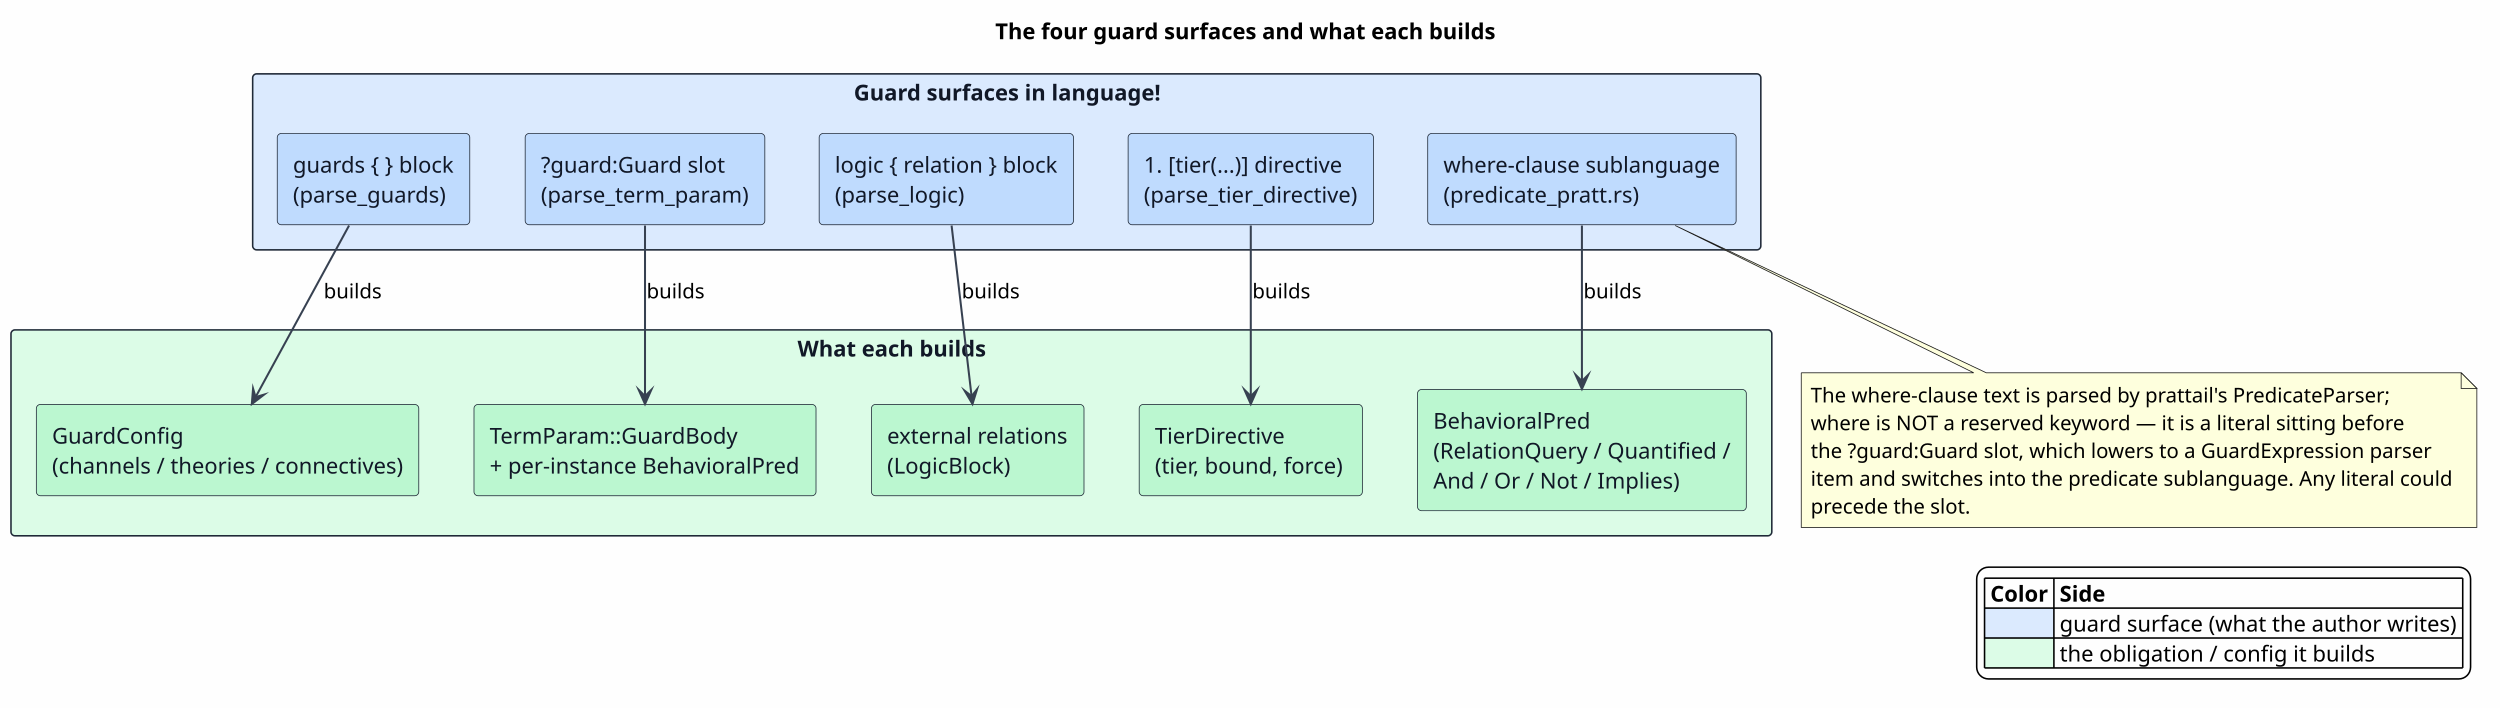
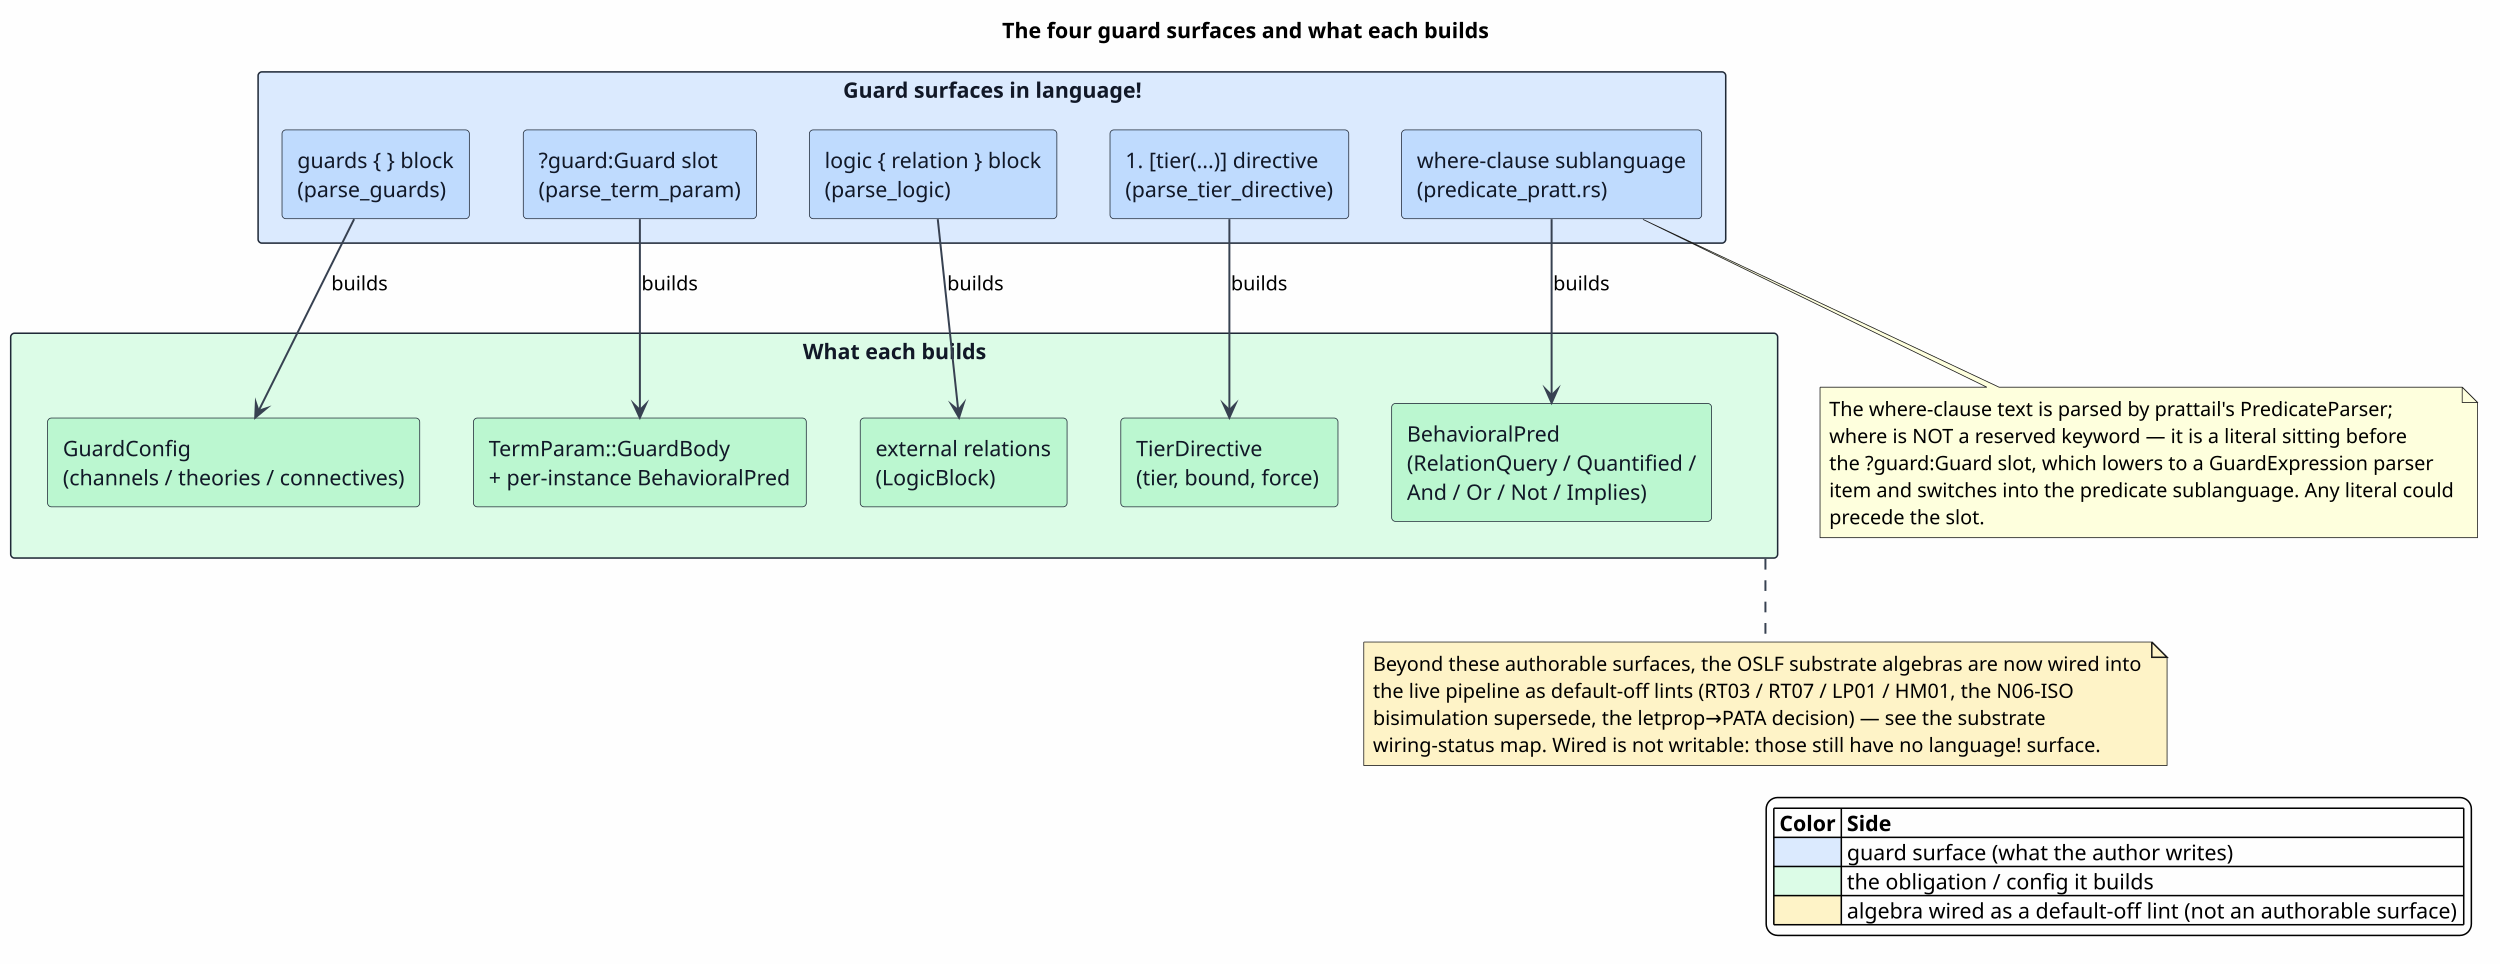
- <svg xmlns="http://www.w3.org/2000/svg" contentStyleType="text/css" data-diagram-type="DESCRIPTION" height="451px" preserveAspectRatio="none" style="width:1593px;height:451px;background:#FEFEFE;" version="1.1" viewBox="0 0 1593 451" width="1593px" zoomAndPan="magnify">
+ <svg xmlns="http://www.w3.org/2000/svg" contentStyleType="text/css" data-diagram-type="DESCRIPTION" height="631px" preserveAspectRatio="none" style="width:1637px;height:631px;background:#FEFEFE;" version="1.1" viewBox="0 0 1637 631" width="1637px" zoomAndPan="magnify">
  <defs />
  <g>
-     <rect fill="#FEFEFE" height="451" style="stroke:none;stroke-width:1;" width="1593" x="0" y="0" />
+     <rect fill="#FEFEFE" height="631" style="stroke:none;stroke-width:1;" width="1637" x="0" y="0" />
    <g class="title" data-source-line="1">
-       <text fill="#000000" font-family="sans-serif" font-size="14" font-weight="700" lengthAdjust="spacing" textLength="317.911" x="634.168" y="24.966">The four guard surfaces and what each builds</text>
+       <text fill="#000000" font-family="sans-serif" font-size="14" font-weight="700" lengthAdjust="spacing" textLength="317.911" x="656.168" y="24.966">The four guard surfaces and what each builds</text>
    </g>
    <g class="cluster" data-qualified-name="Surf" data-source-line="18" id="ent0001">
-       <rect fill="#DBEAFE" height="112.14" rx="2.5" ry="2.5" style="stroke:#1F2937;stroke-width:1;" width="961" x="161" y="47.068" />
-       <text fill="#111827" font-family="sans-serif" font-size="14" font-weight="700" lengthAdjust="spacing" textLength="194.879" x="544.06" y="64.034">Guard surfaces in language!</text>
+       <rect fill="#DBEAFE" height="112.13" rx="2.5" ry="2.5" style="stroke:#1F2937;stroke-width:1;" width="961" x="169" y="47.068" />
+       <text fill="#111827" font-family="sans-serif" font-size="14" font-weight="700" lengthAdjust="spacing" textLength="194.879" x="552.06" y="64.034">Guard surfaces in language!</text>
    </g>
    <g class="cluster" data-qualified-name="Built" data-source-line="27" id="ent0007">
-       <rect fill="#DCFCE7" height="131.2" rx="2.5" ry="2.5" style="stroke:#1F2937;stroke-width:1;" width="1122" x="7" y="210.208" />
-       <text fill="#111827" font-family="sans-serif" font-size="14" font-weight="700" lengthAdjust="spacing" textLength="119.629" x="508.185" y="227.174">What each builds</text>
+       <rect fill="#DCFCE7" height="147.21" rx="2.5" ry="2.5" style="stroke:#1F2937;stroke-width:1;" width="1157" x="7" y="218.198" />
+       <text fill="#111827" font-family="sans-serif" font-size="14" font-weight="700" lengthAdjust="spacing" textLength="119.629" x="525.685" y="235.164">What each builds</text>
    </g>
    <g class="entity" data-qualified-name="Surf.G" data-source-line="19" id="ent0002">
-       <rect fill="#BFDBFE" height="58.136" rx="2.5" ry="2.5" style="stroke:#1F2937;stroke-width:0.5;" width="122.662" x="176.67" y="85.068" />
-       <text fill="#111827" font-family="sans-serif" font-size="14" lengthAdjust="spacing" textLength="102.662" x="186.67" y="110.034">guards { } block</text>
-       <text fill="#111827" font-family="sans-serif" font-size="14" lengthAdjust="spacing" textLength="97.678" x="186.67" y="129.102">(parse_guards)</text>
+       <rect fill="#BFDBFE" height="58.136" rx="2.5" ry="2.5" style="stroke:#1F2937;stroke-width:0.5;" width="122.662" x="184.67" y="85.068" />
+       <text fill="#111827" font-family="sans-serif" font-size="14" lengthAdjust="spacing" textLength="102.662" x="194.67" y="110.034">guards { } block</text>
+       <text fill="#111827" font-family="sans-serif" font-size="14" lengthAdjust="spacing" textLength="97.678" x="194.67" y="129.102">(parse_guards)</text>
    </g>
    <g class="entity" data-qualified-name="Surf.Slot" data-source-line="20" id="ent0003">
-       <rect fill="#BFDBFE" height="58.136" rx="2.5" ry="2.5" style="stroke:#1F2937;stroke-width:0.5;" width="152.691" x="334.65" y="85.068" />
-       <text fill="#111827" font-family="sans-serif" font-size="14" lengthAdjust="spacing" textLength="117.908" x="344.65" y="110.034">?guard:Guard slot</text>
-       <text fill="#111827" font-family="sans-serif" font-size="14" lengthAdjust="spacing" textLength="132.691" x="344.65" y="129.102">(parse_term_param)</text>
+       <rect fill="#BFDBFE" height="58.136" rx="2.5" ry="2.5" style="stroke:#1F2937;stroke-width:0.5;" width="152.691" x="342.65" y="85.068" />
+       <text fill="#111827" font-family="sans-serif" font-size="14" lengthAdjust="spacing" textLength="117.908" x="352.65" y="110.034">?guard:Guard slot</text>
+       <text fill="#111827" font-family="sans-serif" font-size="14" lengthAdjust="spacing" textLength="132.691" x="352.65" y="129.102">(parse_term_param)</text>
    </g>
    <g class="entity" data-qualified-name="Surf.Where" data-source-line="21" id="ent0004">
-       <rect fill="#BFDBFE" height="58.136" rx="2.5" ry="2.5" style="stroke:#1F2937;stroke-width:0.5;" width="196.525" x="909.74" y="85.068" />
-       <text fill="#111827" font-family="sans-serif" font-size="14" lengthAdjust="spacing" textLength="176.525" x="919.74" y="110.034">where-clause sublanguage</text>
-       <text fill="#111827" font-family="sans-serif" font-size="14" lengthAdjust="spacing" textLength="125.243" x="919.74" y="129.102">(predicate_pratt.rs)</text>
+       <rect fill="#BFDBFE" height="58.136" rx="2.5" ry="2.5" style="stroke:#1F2937;stroke-width:0.5;" width="196.525" x="917.74" y="85.068" />
+       <text fill="#111827" font-family="sans-serif" font-size="14" lengthAdjust="spacing" textLength="176.525" x="927.74" y="110.034">where-clause sublanguage</text>
+       <text fill="#111827" font-family="sans-serif" font-size="14" lengthAdjust="spacing" textLength="125.243" x="927.74" y="129.102">(predicate_pratt.rs)</text>
    </g>
    <g class="entity" data-qualified-name="Surf.Logic" data-source-line="22" id="ent0005">
-       <rect fill="#BFDBFE" height="58.136" rx="2.5" ry="2.5" style="stroke:#1F2937;stroke-width:0.5;" width="162.043" x="521.98" y="85.068" />
-       <text fill="#111827" font-family="sans-serif" font-size="14" lengthAdjust="spacing" textLength="142.043" x="531.98" y="110.034">logic { relation } block</text>
-       <text fill="#111827" font-family="sans-serif" font-size="14" lengthAdjust="spacing" textLength="82.488" x="531.98" y="129.102">(parse_logic)</text>
+       <rect fill="#BFDBFE" height="58.136" rx="2.5" ry="2.5" style="stroke:#1F2937;stroke-width:0.5;" width="162.043" x="529.98" y="85.068" />
+       <text fill="#111827" font-family="sans-serif" font-size="14" lengthAdjust="spacing" textLength="142.043" x="539.98" y="110.034">logic { relation } block</text>
+       <text fill="#111827" font-family="sans-serif" font-size="14" lengthAdjust="spacing" textLength="82.488" x="539.98" y="129.102">(parse_logic)</text>
    </g>
    <g class="entity" data-qualified-name="Surf.Tier" data-source-line="23" id="ent0006">
-       <rect fill="#BFDBFE" height="58.136" rx="2.5" ry="2.5" style="stroke:#1F2937;stroke-width:0.5;" width="156.317" x="718.84" y="85.068" />
-       <text fill="#111827" font-family="sans-serif" font-size="14" lengthAdjust="spacing" textLength="11.76" x="728.84" y="110.034">1.</text>
-       <text fill="#111827" font-family="sans-serif" font-size="14" lengthAdjust="spacing" textLength="111.146" x="744.352" y="110.034">[tier(...)] directive</text>
-       <text fill="#111827" font-family="sans-serif" font-size="14" lengthAdjust="spacing" textLength="136.317" x="728.84" y="129.102">(parse_tier_directive)</text>
+       <rect fill="#BFDBFE" height="58.136" rx="2.5" ry="2.5" style="stroke:#1F2937;stroke-width:0.5;" width="156.317" x="726.84" y="85.068" />
+       <text fill="#111827" font-family="sans-serif" font-size="14" lengthAdjust="spacing" textLength="11.76" x="736.84" y="110.034">1.</text>
+       <text fill="#111827" font-family="sans-serif" font-size="14" lengthAdjust="spacing" textLength="111.146" x="752.352" y="110.034">[tier(...)] directive</text>
+       <text fill="#111827" font-family="sans-serif" font-size="14" lengthAdjust="spacing" textLength="136.317" x="736.84" y="129.102">(parse_tier_directive)</text>
    </g>
    <g class="entity" data-qualified-name="Built.GC" data-source-line="28" id="ent0008">
-       <rect fill="#BBF7D0" height="58.136" rx="2.5" ry="2.5" style="stroke:#1F2937;stroke-width:0.5;" width="243.677" x="23.16" y="257.738" />
-       <text fill="#111827" font-family="sans-serif" font-size="14" lengthAdjust="spacing" textLength="84.098" x="33.16" y="282.704">GuardConfig</text>
-       <text fill="#111827" font-family="sans-serif" font-size="14" lengthAdjust="spacing" textLength="223.677" x="33.16" y="301.772">(channels / theories / connectives)</text>
+       <rect fill="#BBF7D0" height="58.136" rx="2.5" ry="2.5" style="stroke:#1F2937;stroke-width:0.5;" width="243.677" x="31.16" y="273.738" />
+       <text fill="#111827" font-family="sans-serif" font-size="14" lengthAdjust="spacing" textLength="84.098" x="41.16" y="298.704">GuardConfig</text>
+       <text fill="#111827" font-family="sans-serif" font-size="14" lengthAdjust="spacing" textLength="223.677" x="41.16" y="317.772">(channels / theories / connectives)</text>
    </g>
    <g class="entity" data-qualified-name="Built.TP" data-source-line="29" id="ent0009">
-       <rect fill="#BBF7D0" height="58.136" rx="2.5" ry="2.5" style="stroke:#1F2937;stroke-width:0.5;" width="217.931" x="302.03" y="257.738" />
-       <text fill="#111827" font-family="sans-serif" font-size="14" lengthAdjust="spacing" textLength="159.515" x="312.03" y="282.704">TermParam::GuardBody</text>
-       <text fill="#111827" font-family="sans-serif" font-size="14" lengthAdjust="spacing" textLength="197.931" x="312.03" y="301.772">+ per-instance BehavioralPred</text>
+       <rect fill="#BBF7D0" height="58.136" rx="2.5" ry="2.5" style="stroke:#1F2937;stroke-width:0.5;" width="217.931" x="310.03" y="273.738" />
+       <text fill="#111827" font-family="sans-serif" font-size="14" lengthAdjust="spacing" textLength="159.515" x="320.03" y="298.704">TermParam::GuardBody</text>
+       <text fill="#111827" font-family="sans-serif" font-size="14" lengthAdjust="spacing" textLength="197.931" x="320.03" y="317.772">+ per-instance BehavioralPred</text>
    </g>
    <g class="entity" data-qualified-name="Built.BP" data-source-line="30" id="ent0010">
-       <rect fill="#BBF7D0" height="77.204" rx="2.5" ry="2.5" style="stroke:#1F2937;stroke-width:0.5;" width="209.489" x="903.26" y="248.208" />
-       <text fill="#111827" font-family="sans-serif" font-size="14" lengthAdjust="spacing" textLength="100.702" x="913.26" y="273.174">BehavioralPred</text>
-       <text fill="#111827" font-family="sans-serif" font-size="14" lengthAdjust="spacing" textLength="189.489" x="913.26" y="292.242">(RelationQuery / Quantified /</text>
-       <text fill="#111827" font-family="sans-serif" font-size="14" lengthAdjust="spacing" textLength="157.023" x="913.26" y="311.31">And / Or / Not / Implies)</text>
+       <rect fill="#BBF7D0" height="77.204" rx="2.5" ry="2.5" style="stroke:#1F2937;stroke-width:0.5;" width="209.489" x="911.26" y="264.198" />
+       <text fill="#111827" font-family="sans-serif" font-size="14" lengthAdjust="spacing" textLength="100.702" x="921.26" y="289.164">BehavioralPred</text>
+       <text fill="#111827" font-family="sans-serif" font-size="14" lengthAdjust="spacing" textLength="189.489" x="921.26" y="308.232">(RelationQuery / Quantified /</text>
+       <text fill="#111827" font-family="sans-serif" font-size="14" lengthAdjust="spacing" textLength="157.023" x="921.26" y="327.3">And / Or / Not / Implies)</text>
    </g>
    <g class="entity" data-qualified-name="Built.Rel" data-source-line="31" id="ent0011">
-       <rect fill="#BBF7D0" height="58.136" rx="2.5" ry="2.5" style="stroke:#1F2937;stroke-width:0.5;" width="135.43" x="555.29" y="257.738" />
-       <text fill="#111827" font-family="sans-serif" font-size="14" lengthAdjust="spacing" textLength="115.43" x="565.29" y="282.704">external relations</text>
-       <text fill="#111827" font-family="sans-serif" font-size="14" lengthAdjust="spacing" textLength="78.526" x="565.29" y="301.772">(LogicBlock)</text>
+       <rect fill="#BBF7D0" height="58.136" rx="2.5" ry="2.5" style="stroke:#1F2937;stroke-width:0.5;" width="135.43" x="563.29" y="273.738" />
+       <text fill="#111827" font-family="sans-serif" font-size="14" lengthAdjust="spacing" textLength="115.43" x="573.29" y="298.704">external relations</text>
+       <text fill="#111827" font-family="sans-serif" font-size="14" lengthAdjust="spacing" textLength="78.526" x="573.29" y="317.772">(LogicBlock)</text>
    </g>
    <g class="entity" data-qualified-name="Built.TD" data-source-line="32" id="ent0012">
-       <rect fill="#BBF7D0" height="58.136" rx="2.5" ry="2.5" style="stroke:#1F2937;stroke-width:0.5;" width="142.206" x="725.9" y="257.738" />
-       <text fill="#111827" font-family="sans-serif" font-size="14" lengthAdjust="spacing" textLength="82.978" x="735.9" y="282.704">TierDirective</text>
-       <text fill="#111827" font-family="sans-serif" font-size="14" lengthAdjust="spacing" textLength="122.206" x="735.9" y="301.772">(tier, bound, force)</text>
+       <rect fill="#BBF7D0" height="58.136" rx="2.5" ry="2.5" style="stroke:#1F2937;stroke-width:0.5;" width="142.206" x="733.9" y="273.738" />
+       <text fill="#111827" font-family="sans-serif" font-size="14" lengthAdjust="spacing" textLength="82.978" x="743.9" y="298.704">TierDirective</text>
+       <text fill="#111827" font-family="sans-serif" font-size="14" lengthAdjust="spacing" textLength="122.206" x="743.9" y="317.772">(tier, bound, force)</text>
    </g>
    <g class="entity" data-qualified-name="GMN18" data-source-line="42" id="ent0019">
-       <path d="M1147.76,237.538 L1147.76,336.068 A0,0 0 0 0 1147.76,336.068 L1578.247,336.068 A0,0 0 0 0 1578.247,336.068 L1578.247,247.538 L1568.247,237.538 L1265.64,237.538 L1067.42,143.698 L1257.64,237.538 L1147.76,237.538 A0,0 0 0 0 1147.76,237.538" fill="#FEFFDD" style="stroke:#181818;stroke-width:0.5;" />
-       <path d="M1568.247,237.538 L1568.247,247.538 L1578.247,247.538 L1568.247,237.538" fill="#FEFFDD" style="stroke:#181818;stroke-width:0.5;" />
-       <text fill="#000000" font-family="sans-serif" font-size="13" lengthAdjust="spacing" textLength="370.825" x="1153.76" y="256.435">The where-clause text is parsed by prattail's PredicateParser;</text>
-       <text fill="#000000" font-family="sans-serif" font-size="13" lengthAdjust="spacing" textLength="380.276" x="1153.76" y="274.141">where is NOT a reserved keyword — it is a literal sitting before</text>
-       <text fill="#000000" font-family="sans-serif" font-size="13" lengthAdjust="spacing" textLength="397.033" x="1153.76" y="291.847">the ?guard:Guard slot, which lowers to a GuardExpression parser</text>
-       <text fill="#000000" font-family="sans-serif" font-size="13" lengthAdjust="spacing" textLength="409.487" x="1153.76" y="309.553">item and switches into the predicate sublanguage. Any literal could</text>
-       <text fill="#000000" font-family="sans-serif" font-size="13" lengthAdjust="spacing" textLength="102.037" x="1153.76" y="327.259">precede the slot.</text>
+       <path d="M1191.76,253.538 L1191.76,352.068 A0,0 0 0 0 1191.76,352.068 L1622.247,352.068 A0,0 0 0 0 1622.247,352.068 L1622.247,263.538 L1612.247,253.538 L1308.99,253.538 L1075.81,143.688 L1300.99,253.538 L1191.76,253.538 A0,0 0 0 0 1191.76,253.538" fill="#FEFFDD" style="stroke:#181818;stroke-width:0.5;" />
+       <path d="M1612.247,253.538 L1612.247,263.538 L1622.247,263.538 L1612.247,253.538" fill="#FEFFDD" style="stroke:#181818;stroke-width:0.5;" />
+       <text fill="#000000" font-family="sans-serif" font-size="13" lengthAdjust="spacing" textLength="370.825" x="1197.76" y="272.435">The where-clause text is parsed by prattail's PredicateParser;</text>
+       <text fill="#000000" font-family="sans-serif" font-size="13" lengthAdjust="spacing" textLength="380.276" x="1197.76" y="290.141">where is NOT a reserved keyword — it is a literal sitting before</text>
+       <text fill="#000000" font-family="sans-serif" font-size="13" lengthAdjust="spacing" textLength="397.033" x="1197.76" y="307.847">the ?guard:Guard slot, which lowers to a GuardExpression parser</text>
+       <text fill="#000000" font-family="sans-serif" font-size="13" lengthAdjust="spacing" textLength="409.487" x="1197.76" y="325.553">item and switches into the predicate sublanguage. Any literal could</text>
+       <text fill="#000000" font-family="sans-serif" font-size="13" lengthAdjust="spacing" textLength="102.037" x="1197.76" y="343.259">precede the slot.</text>
+     </g>
+     <g class="entity" data-qualified-name="GMN21" data-source-line="50" id="ent0022">
+       <path d="M893,420.408 L893,501.232 L1418.998,501.232 L1418.998,430.408 L1408.998,420.408 L893,420.408" fill="#FEF3C7" style="stroke:#181818;stroke-width:0.5;" />
+       <path d="M1408.998,420.408 L1408.998,430.408 L1418.998,430.408 L1408.998,420.408" fill="#FEF3C7" style="stroke:#181818;stroke-width:1;" />
+       <text fill="#000000" font-family="sans-serif" font-size="13" lengthAdjust="spacing" textLength="504.998" x="899" y="439.305">Beyond these authorable surfaces, the OSLF substrate algebras are now wired into</text>
+       <text fill="#000000" font-family="sans-serif" font-size="13" lengthAdjust="spacing" textLength="458.926" x="899" y="457.011">the live pipeline as default-off lints (RT03 / RT07 / LP01 / HM01, the N06-ISO</text>
+       <text fill="#000000" font-family="sans-serif" font-size="13" lengthAdjust="spacing" textLength="443.455" x="899" y="474.717">bisimulation supersede, the letprop→PATA decision) — see the substrate</text>
+       <text fill="#000000" font-family="sans-serif" font-size="13" lengthAdjust="spacing" textLength="476.762" x="899" y="492.423">wiring-status map. Wired is not writable: those still have no language! surface.</text>
    </g>
    <g class="link" data-entity-1="ent0002" data-entity-2="ent0008" data-link-type="dependency" data-source-line="35" id="lnk13">
-       <path d="M222.43,143.698 C205.21,175.298 180.033,221.518 162.853,253.038" fill="none" id="G-to-GC" style="stroke:#374151;stroke-width:1.3;" />
-       <polygon fill="#374151" points="160.46,257.428,168.279,251.44,162.853,253.038,161.255,247.611,160.46,257.428" style="stroke:#374151;stroke-width:1.3;stroke-linejoin:miter;stroke-miterlimit:10;" />
-       <text fill="#000000" font-family="sans-serif" font-size="13" lengthAdjust="spacing" textLength="36.959" x="206.26" y="190.105">builds</text>
+       <path d="M231.88,143.488 C214.34,178.668 186.861,233.843 169.331,269.013" fill="none" id="G-to-GC" style="stroke:#374151;stroke-width:1.3;" />
+       <polygon fill="#374151" points="167.1,273.488,174.695,267.217,169.331,269.013,167.535,263.649,167.1,273.488" style="stroke:#374151;stroke-width:1.3;stroke-linejoin:miter;stroke-miterlimit:10;" />
+       <text fill="#000000" font-family="sans-serif" font-size="13" lengthAdjust="spacing" textLength="36.959" x="216.92" y="190.095">builds</text>
    </g>
    <g class="link" data-entity-1="ent0003" data-entity-2="ent0009" data-link-type="dependency" data-source-line="36" id="lnk14">
-       <path d="M411,143.698 C411,175.298 411,220.908 411,252.428" fill="none" id="Slot-to-TP" style="stroke:#374151;stroke-width:1.3;" />
-       <polygon fill="#374151" points="411,257.428,415,248.428,411,252.428,407,248.428,411,257.428" style="stroke:#374151;stroke-width:1.3;stroke-linejoin:miter;stroke-miterlimit:10;" />
-       <text fill="#000000" font-family="sans-serif" font-size="13" lengthAdjust="spacing" textLength="36.959" x="412" y="190.105">builds</text>
+       <path d="M419,143.488 C419,178.668 419,233.318 419,268.488" fill="none" id="Slot-to-TP" style="stroke:#374151;stroke-width:1.3;" />
+       <polygon fill="#374151" points="419,273.488,423,264.488,419,268.488,415,264.488,419,273.488" style="stroke:#374151;stroke-width:1.3;stroke-linejoin:miter;stroke-miterlimit:10;" />
+       <text fill="#000000" font-family="sans-serif" font-size="13" lengthAdjust="spacing" textLength="36.959" x="420" y="190.095">builds</text>
    </g>
    <g class="link" data-entity-1="ent0004" data-entity-2="ent0010" data-link-type="dependency" data-source-line="37" id="lnk15">
-       <path d="M1008,143.698 C1008,172.268 1008,211.358 1008,242.848" fill="none" id="Where-to-BP" style="stroke:#374151;stroke-width:1.3;" />
-       <polygon fill="#374151" points="1008,247.848,1012,238.848,1008,242.848,1004,238.848,1008,247.848" style="stroke:#374151;stroke-width:1.3;stroke-linejoin:miter;stroke-miterlimit:10;" />
-       <text fill="#000000" font-family="sans-serif" font-size="13" lengthAdjust="spacing" textLength="36.959" x="1009" y="190.105">builds</text>
+       <path d="M1016,143.488 C1016,175.608 1016,223.128 1016,258.788" fill="none" id="Where-to-BP" style="stroke:#374151;stroke-width:1.3;" />
+       <polygon fill="#374151" points="1016,263.788,1020,254.788,1016,258.788,1012,254.788,1016,263.788" style="stroke:#374151;stroke-width:1.3;stroke-linejoin:miter;stroke-miterlimit:10;" />
+       <text fill="#000000" font-family="sans-serif" font-size="13" lengthAdjust="spacing" textLength="36.959" x="1017" y="190.095">builds</text>
    </g>
    <g class="link" data-entity-1="ent0005" data-entity-2="ent0011" data-link-type="dependency" data-source-line="38" id="lnk16">
-       <path d="M606.35,143.698 C610.05,175.298 615.399,220.942 619.089,252.462" fill="none" id="Logic-to-Rel" style="stroke:#374151;stroke-width:1.3;" />
-       <polygon fill="#374151" points="619.67,257.428,622.596,248.024,619.089,252.462,614.651,248.954,619.67,257.428" style="stroke:#374151;stroke-width:1.3;stroke-linejoin:miter;stroke-miterlimit:10;" />
-       <text fill="#000000" font-family="sans-serif" font-size="13" lengthAdjust="spacing" textLength="36.959" x="612.8" y="190.105">builds</text>
+       <path d="M614.04,143.488 C617.81,178.668 623.667,233.346 627.437,268.516" fill="none" id="Logic-to-Rel" style="stroke:#374151;stroke-width:1.3;" />
+       <polygon fill="#374151" points="627.97,273.488,630.988,264.113,627.437,268.516,623.034,264.966,627.97,273.488" style="stroke:#374151;stroke-width:1.3;stroke-linejoin:miter;stroke-miterlimit:10;" />
+       <text fill="#000000" font-family="sans-serif" font-size="13" lengthAdjust="spacing" textLength="36.959" x="620.21" y="190.095">builds</text>
    </g>
    <g class="link" data-entity-1="ent0006" data-entity-2="ent0012" data-link-type="dependency" data-source-line="39" id="lnk17">
-       <path d="M797,143.698 C797,175.298 797,220.908 797,252.428" fill="none" id="Tier-to-TD" style="stroke:#374151;stroke-width:1.3;" />
-       <polygon fill="#374151" points="797,257.428,801,248.428,797,252.428,793,248.428,797,257.428" style="stroke:#374151;stroke-width:1.3;stroke-linejoin:miter;stroke-miterlimit:10;" />
-       <text fill="#000000" font-family="sans-serif" font-size="13" lengthAdjust="spacing" textLength="36.959" x="798" y="190.105">builds</text>
+       <path d="M805,143.488 C805,178.668 805,233.318 805,268.488" fill="none" id="Tier-to-TD" style="stroke:#374151;stroke-width:1.3;" />
+       <polygon fill="#374151" points="805,273.488,809,264.488,805,268.488,801,264.488,805,273.488" style="stroke:#374151;stroke-width:1.3;stroke-linejoin:miter;stroke-miterlimit:10;" />
+       <text fill="#000000" font-family="sans-serif" font-size="13" lengthAdjust="spacing" textLength="36.959" x="806" y="190.095">builds</text>
    </g>
-     <g class="legend" data-source-line="49">
-       <rect fill="none" height="71.204" rx="7.5" ry="7.5" style="stroke:#000000;stroke-width:1;" width="314.695" x="1259.553" y="361.408" />
-       <text fill="#000000" font-family="sans-serif" font-size="14" font-weight="700" lengthAdjust="spacing" textLength="36.918" x="1268.193" y="383.374">Color</text>
-       <text fill="#000000" font-family="sans-serif" font-size="14" font-weight="700" lengthAdjust="spacing" textLength="29.106" x="1312.39" y="383.374">Side</text>
-       <rect fill="#DBEAFE" height="19.068" style="stroke:none;stroke-width:1;" width="44.198" x="1264.553" y="387.476" />
-       <text fill="#000000" font-family="sans-serif" font-size="14" lengthAdjust="spacing" textLength="3.64" x="1264.553" y="402.442"> </text>
-       <text fill="#000000" font-family="sans-serif" font-size="14" lengthAdjust="spacing" textLength="253.217" x="1312.39" y="402.442">guard surface (what the author writes)</text>
-       <rect fill="#DCFCE7" height="19.068" style="stroke:none;stroke-width:1;" width="44.198" x="1264.553" y="406.544" />
-       <text fill="#000000" font-family="sans-serif" font-size="14" lengthAdjust="spacing" textLength="3.64" x="1264.553" y="421.51"> </text>
-       <text fill="#000000" font-family="sans-serif" font-size="14" lengthAdjust="spacing" textLength="200.913" x="1312.39" y="421.51">the obligation / config it builds</text>
-       <line style="stroke:#000000;stroke-width:1;" x1="1264.553" x2="1569.247" y1="368.408" y2="368.408" />
-       <line style="stroke:#000000;stroke-width:1;" x1="1264.553" x2="1569.247" y1="387.476" y2="387.476" />
-       <line style="stroke:#000000;stroke-width:1;" x1="1264.553" x2="1569.247" y1="406.544" y2="406.544" />
-       <line style="stroke:#000000;stroke-width:1;" x1="1264.553" x2="1569.247" y1="425.612" y2="425.612" />
-       <line style="stroke:#000000;stroke-width:1;" x1="1264.553" x2="1264.553" y1="368.408" y2="425.612" />
-       <line style="stroke:#000000;stroke-width:1;" x1="1308.75" x2="1308.75" y1="368.408" y2="425.612" />
-       <line style="stroke:#000000;stroke-width:1;" x1="1569.247" x2="1569.247" y1="368.408" y2="425.612" />
+     <g class="link" data-entity-1="ent0007" data-entity-2="ent0022" data-link-type="association" data-source-line="50" id="lnk23">
+       <path d="M1156,365.954 C1156,366.15 1156,366.345 1156,366.541 C1156,367.324 1156,368.109 1156,368.896 C1156,370.47 1156,372.052 1156,373.637 C1156,376.809 1156,379.999 1156,383.185 C1156,395.932 1156,408.63 1156,419.918" fill="none" id="Built-GMN21" style="stroke:#374151;stroke-width:1.3;stroke-dasharray:7,7;" />
+     </g>
+     <g class="legend" data-source-line="56">
+       <rect fill="none" height="90.272" rx="7.5" ry="7.5" style="stroke:#000000;stroke-width:1;" width="461.75" x="1156.497" y="522.232" />
+       <text fill="#000000" font-family="sans-serif" font-size="14" font-weight="700" lengthAdjust="spacing" textLength="36.918" x="1165.137" y="544.198">Color</text>
+       <text fill="#000000" font-family="sans-serif" font-size="14" font-weight="700" lengthAdjust="spacing" textLength="29.106" x="1209.335" y="544.198">Side</text>
+       <rect fill="#DBEAFE" height="19.068" style="stroke:none;stroke-width:1;" width="44.198" x="1161.497" y="548.3" />
+       <text fill="#000000" font-family="sans-serif" font-size="14" lengthAdjust="spacing" textLength="3.64" x="1161.497" y="563.266"> </text>
+       <text fill="#000000" font-family="sans-serif" font-size="14" lengthAdjust="spacing" textLength="253.217" x="1209.335" y="563.266">guard surface (what the author writes)</text>
+       <rect fill="#DCFCE7" height="19.068" style="stroke:none;stroke-width:1;" width="44.198" x="1161.497" y="567.368" />
+       <text fill="#000000" font-family="sans-serif" font-size="14" lengthAdjust="spacing" textLength="3.64" x="1161.497" y="582.334"> </text>
+       <text fill="#000000" font-family="sans-serif" font-size="14" lengthAdjust="spacing" textLength="200.913" x="1209.335" y="582.334">the obligation / config it builds</text>
+       <rect fill="#FEF3C7" height="19.068" style="stroke:none;stroke-width:1;" width="44.198" x="1161.497" y="586.436" />
+       <text fill="#000000" font-family="sans-serif" font-size="14" lengthAdjust="spacing" textLength="3.64" x="1161.497" y="601.402"> </text>
+       <text fill="#000000" font-family="sans-serif" font-size="14" lengthAdjust="spacing" textLength="400.272" x="1209.335" y="601.402">algebra wired as a default-off lint (not an authorable surface)</text>
+       <line style="stroke:#000000;stroke-width:1;" x1="1161.497" x2="1613.247" y1="529.232" y2="529.232" />
+       <line style="stroke:#000000;stroke-width:1;" x1="1161.497" x2="1613.247" y1="548.3" y2="548.3" />
+       <line style="stroke:#000000;stroke-width:1;" x1="1161.497" x2="1613.247" y1="567.368" y2="567.368" />
+       <line style="stroke:#000000;stroke-width:1;" x1="1161.497" x2="1613.247" y1="586.436" y2="586.436" />
+       <line style="stroke:#000000;stroke-width:1;" x1="1161.497" x2="1613.247" y1="605.504" y2="605.504" />
+       <line style="stroke:#000000;stroke-width:1;" x1="1161.497" x2="1161.497" y1="529.232" y2="605.504" />
+       <line style="stroke:#000000;stroke-width:1;" x1="1205.695" x2="1205.695" y1="529.232" y2="605.504" />
+       <line style="stroke:#000000;stroke-width:1;" x1="1613.247" x2="1613.247" y1="529.232" y2="605.504" />
    </g>
  </g>
</svg>
